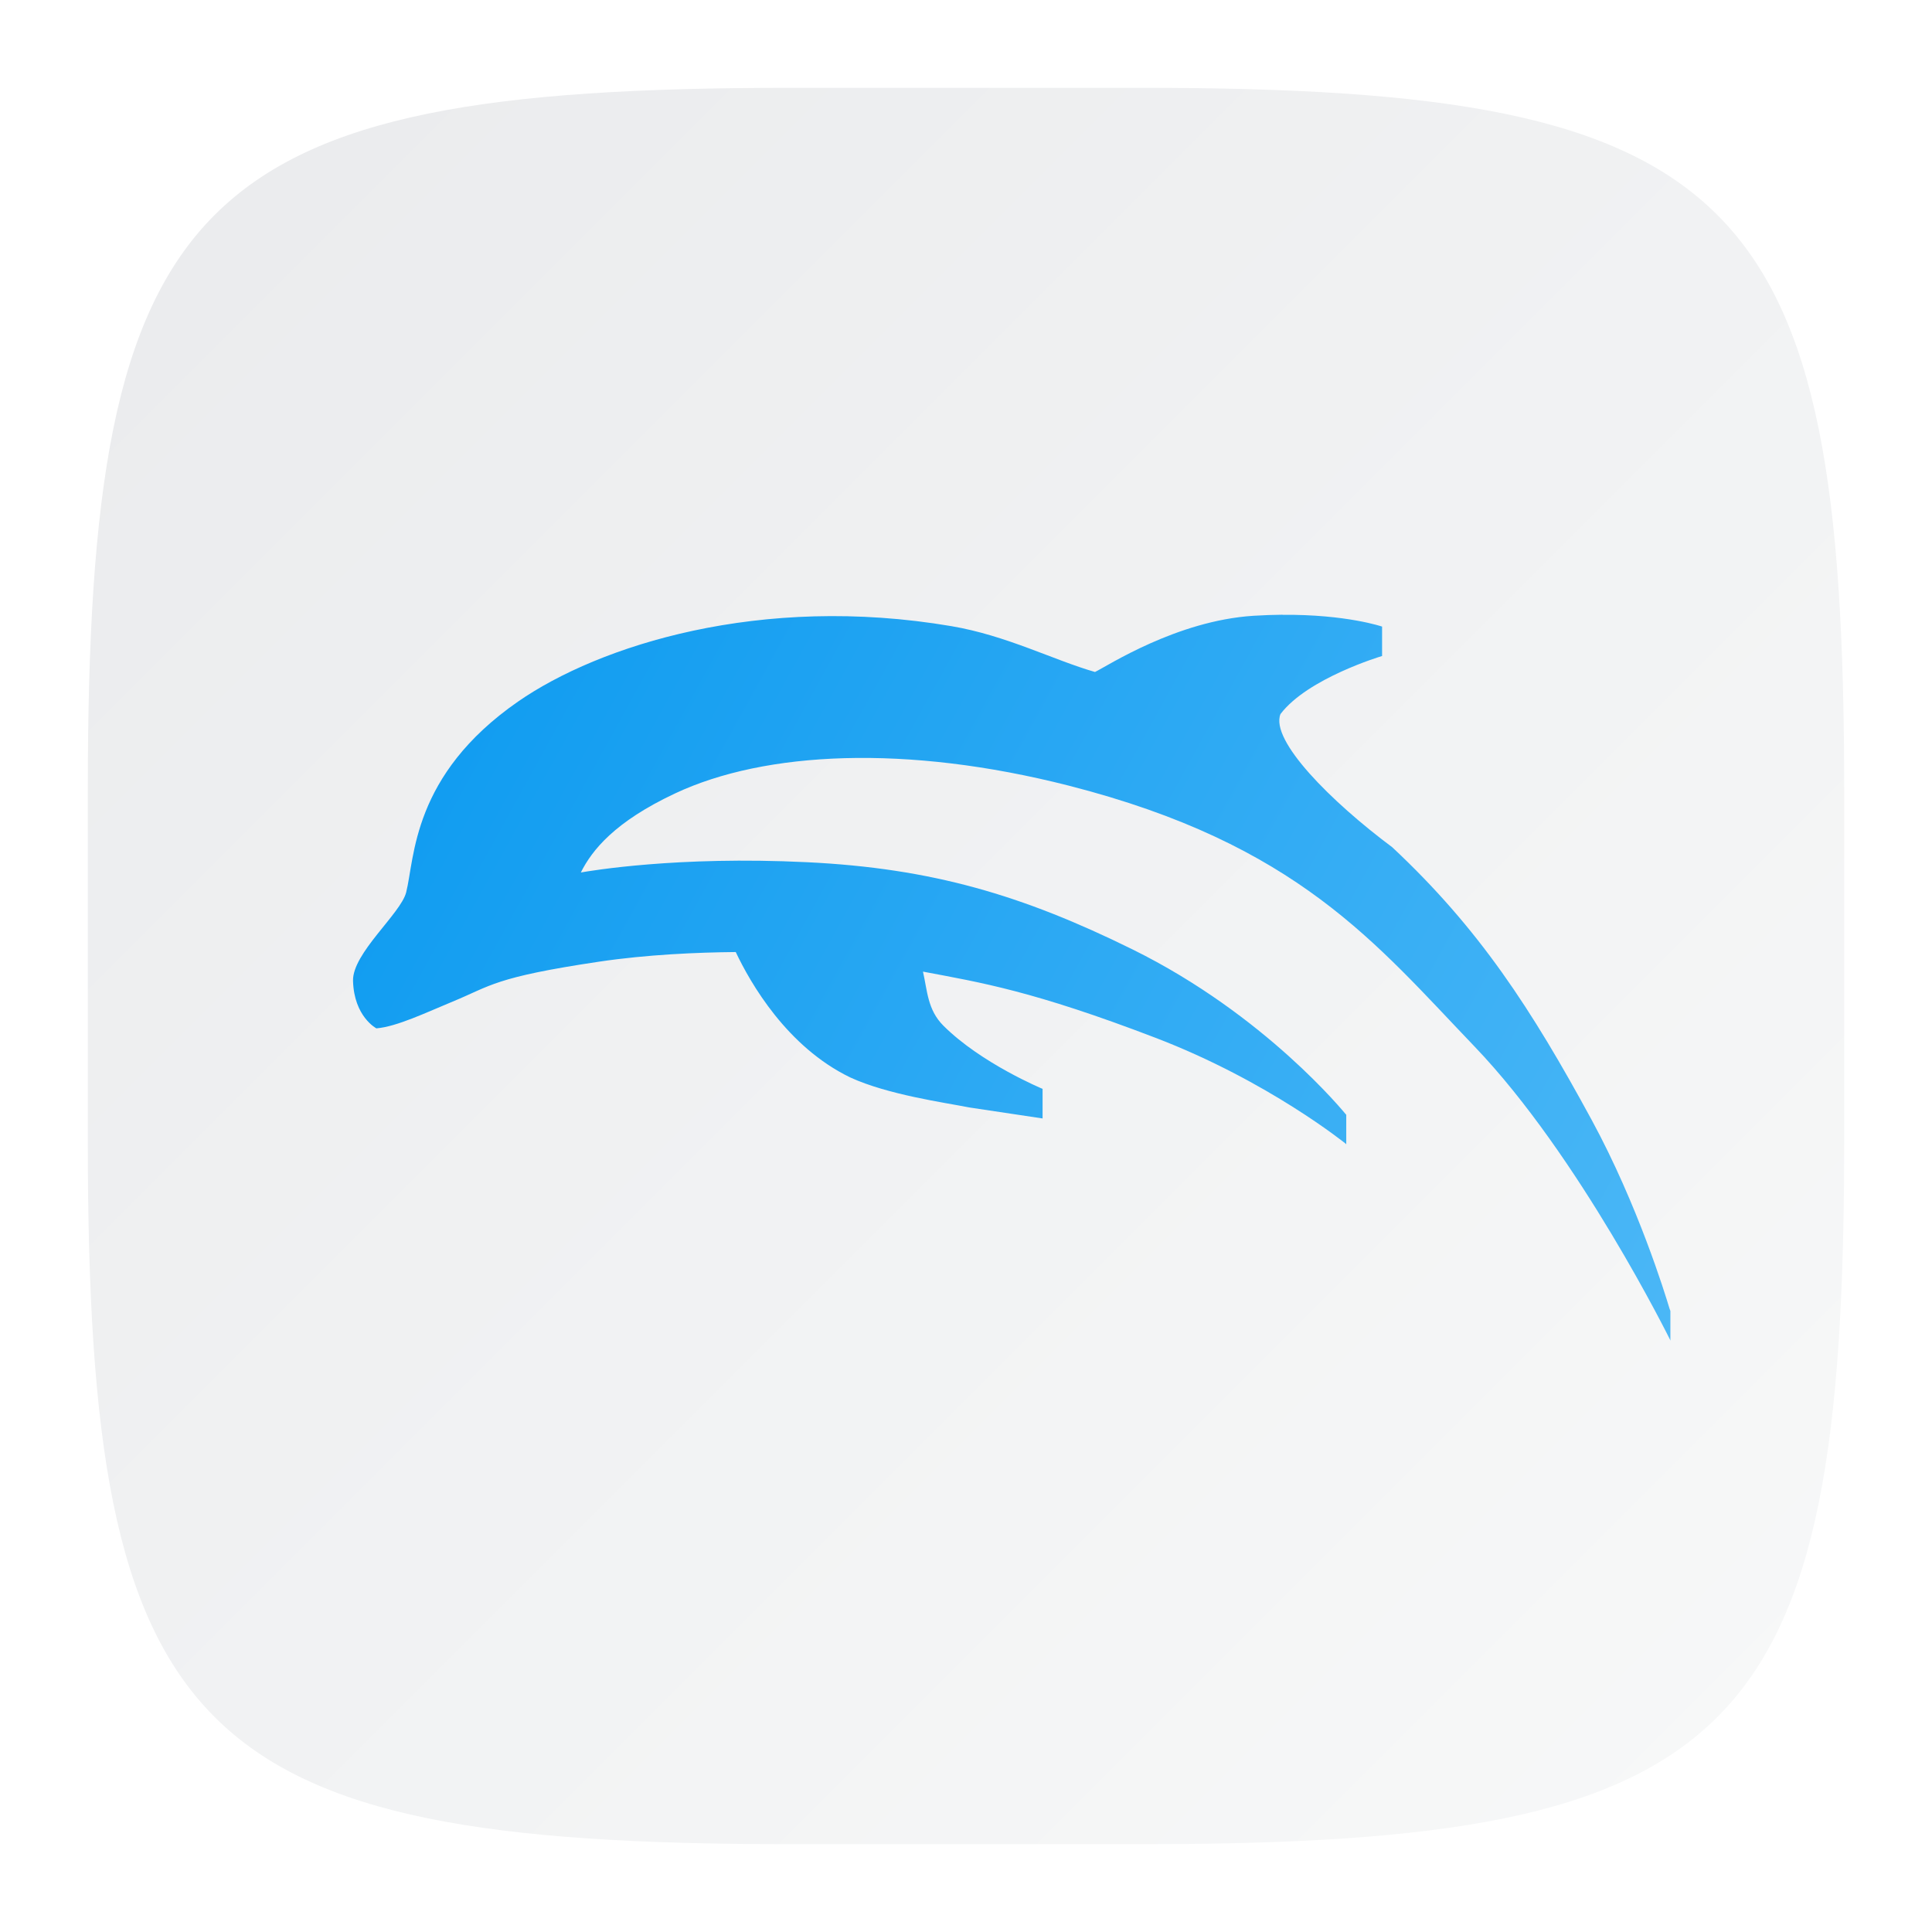
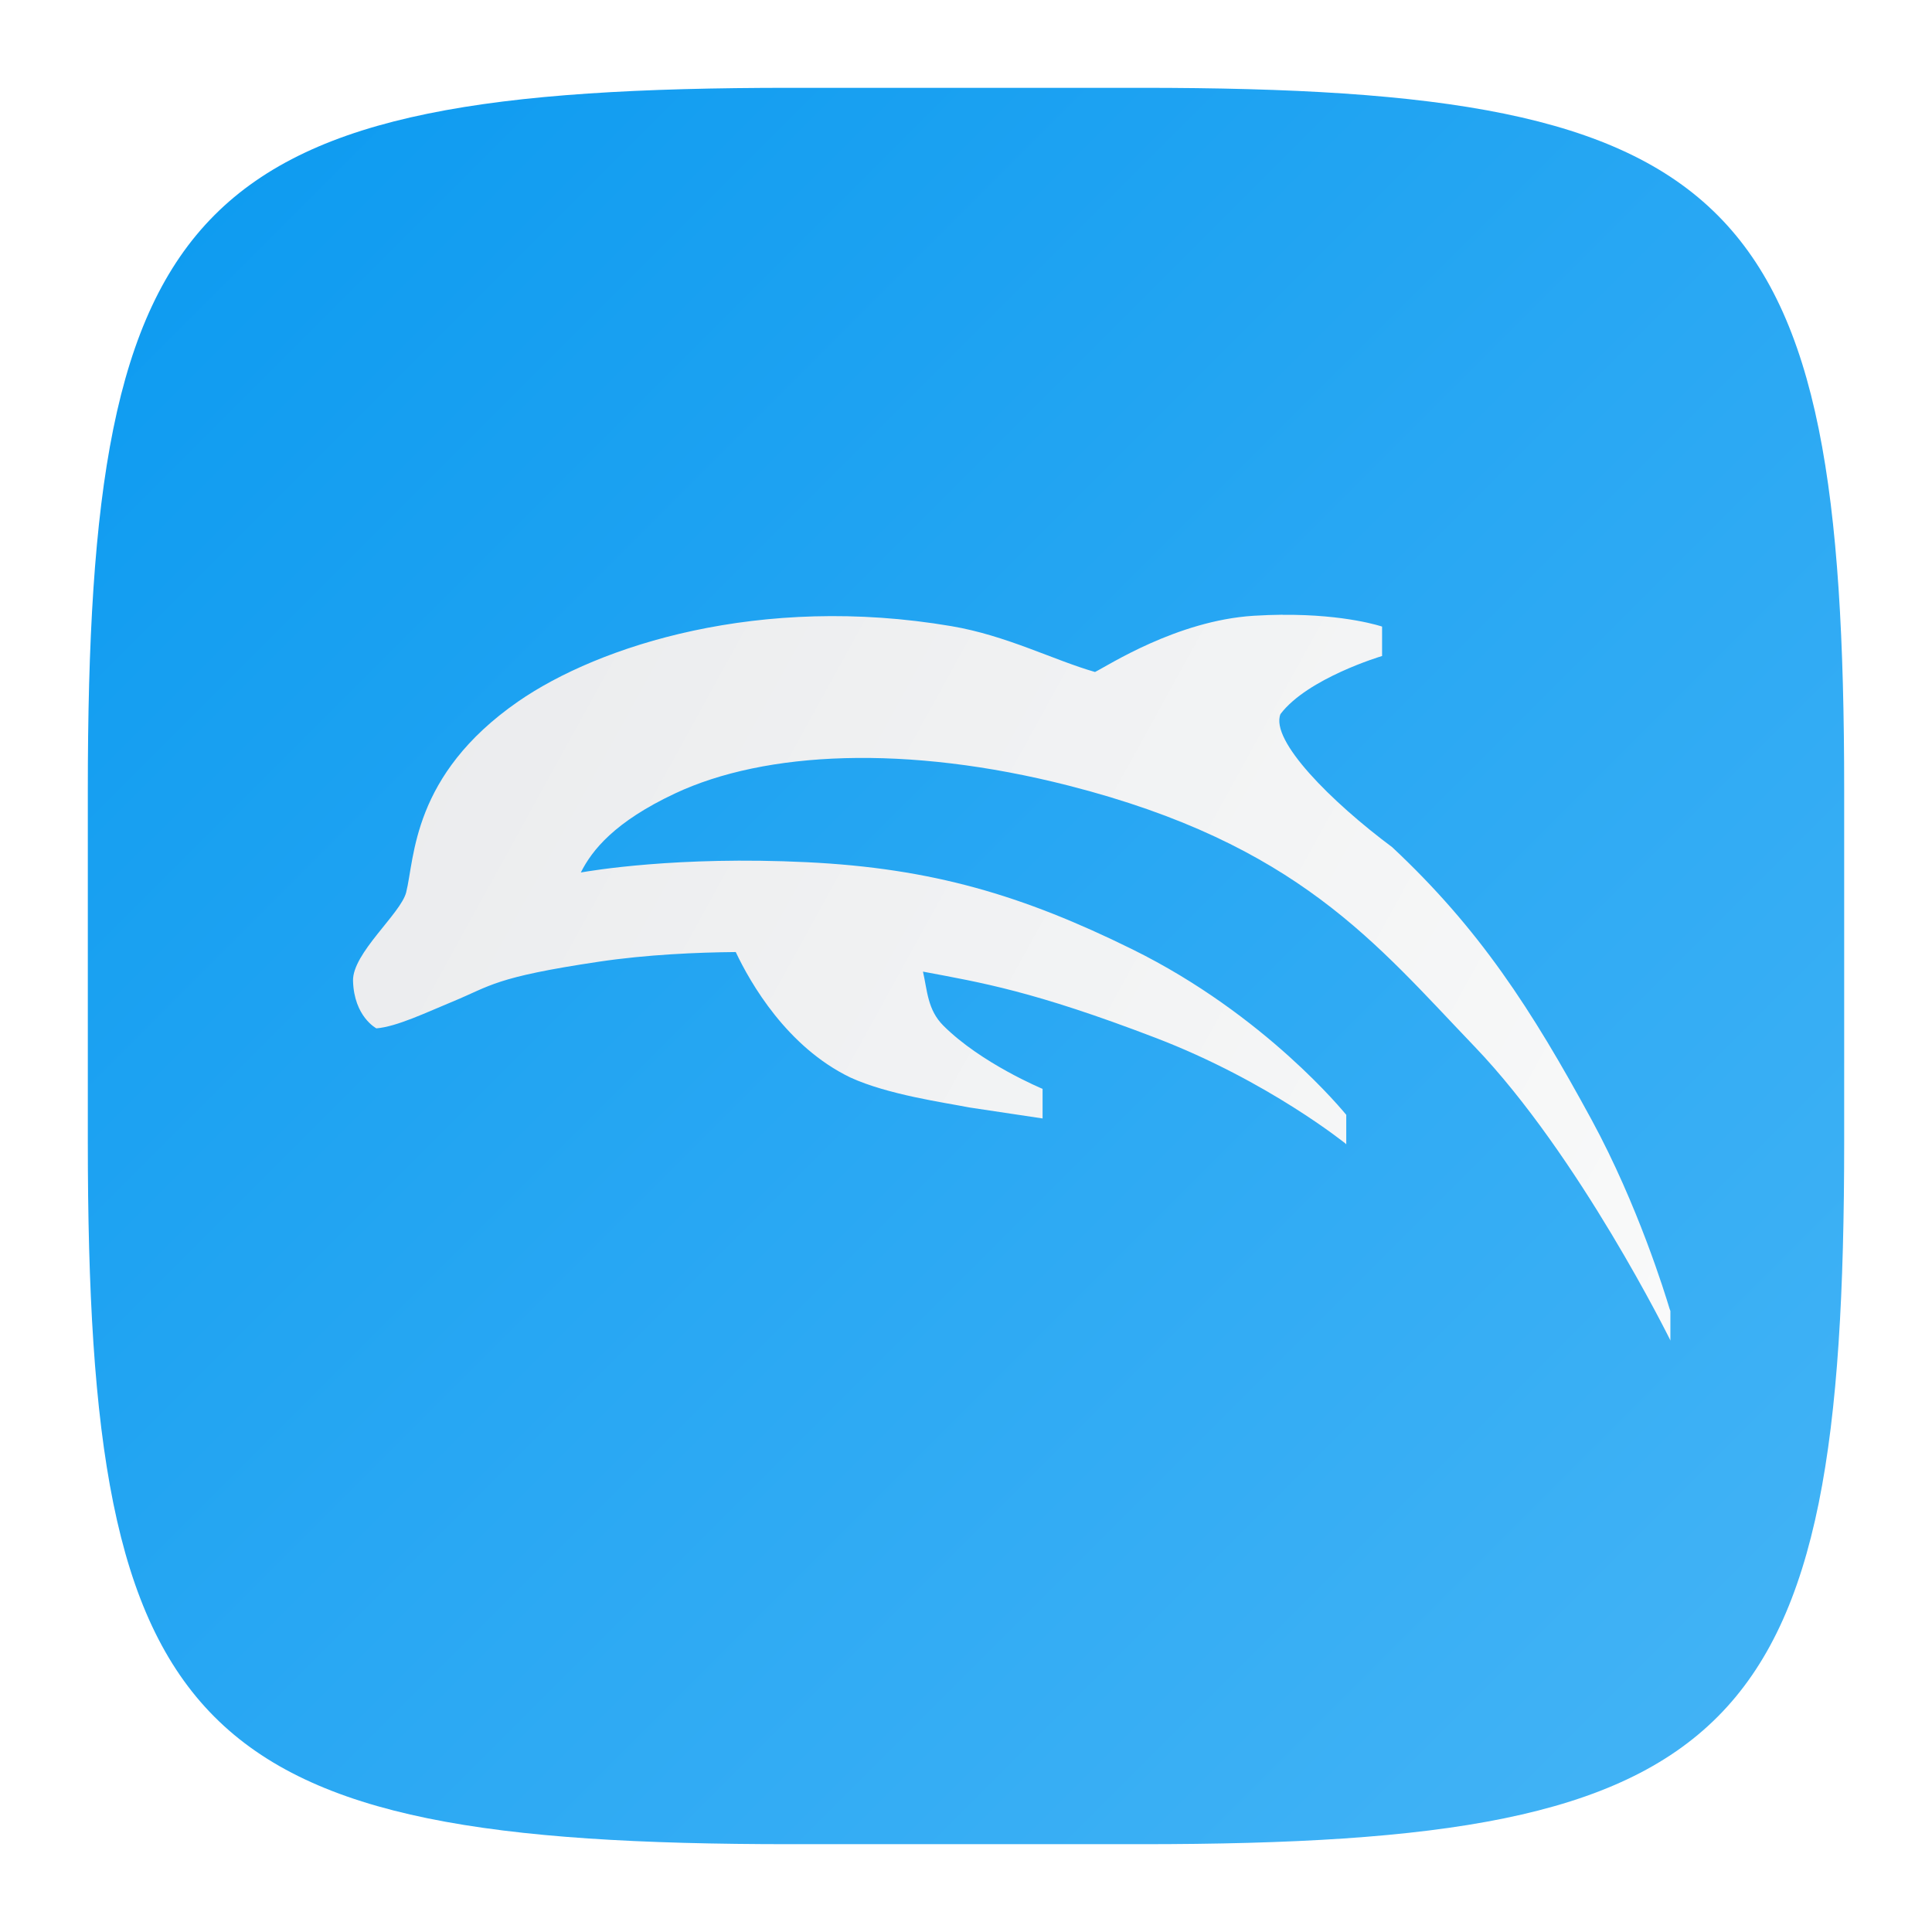
<svg xmlns="http://www.w3.org/2000/svg" xmlns:xlink="http://www.w3.org/1999/xlink" width="22" height="22" viewBox="0 0 22 22" version="1.1" id="svg5">
  <defs id="defs2">
-     <linearGradient xlink:href="#linearGradient1606" id="linearGradient3500" x1="2" y1="2" x2="31.333" y2="31.333" gradientUnits="userSpaceOnUse" gradientTransform="matrix(0.75,0,0,0.75,-0.5,-0.5)" />
+     <linearGradient xlink:href="#linearGradient1786" id="linearGradient3500" x1="2" y1="2" x2="31.333" y2="31.333" gradientUnits="userSpaceOnUse" gradientTransform="matrix(0.75,0,0,0.75,-0.5,-0.5)" />
    <linearGradient id="linearGradient1606">
      <stop style="stop-color:#eaebed;stop-opacity:1;" offset="0" id="stop1602" />
      <stop style="stop-color:#f9fafa;stop-opacity:1;" offset="1" id="stop1604" />
    </linearGradient>
-     <linearGradient xlink:href="#linearGradient1786" id="linearGradient1788" x1="2" y1="4.994" x2="14" y2="11.605" gradientUnits="userSpaceOnUse" gradientTransform="matrix(1.24999,0,0,1.24999,1.519128,0.7575514)" />
+     <linearGradient xlink:href="#linearGradient1606" id="linearGradient1788" x1="2" y1="4.994" x2="14" y2="11.605" gradientUnits="userSpaceOnUse" gradientTransform="matrix(1.24999,0,0,1.24999,1.519128,0.7575514)" />
    <linearGradient id="linearGradient1786">
      <stop style="stop-color:#0b9af0;stop-opacity:1;" offset="0" id="stop1782" />
      <stop style="stop-color:#4bb7f6;stop-opacity:1;" offset="1" id="stop1784" />
    </linearGradient>
  </defs>
  <path id="path530" style="fill:url(#linearGradient3500);fill-opacity:1.0;stroke-width:0.75;stroke-linecap:round;stroke-linejoin:round" d="M 9,1 C 2.174,1 1,2.205 1,9 v 4 c 0,6.795 1.174,8 8,8 h 4 c 6.826,0 8,-1.205 8,-8 V 9 C 21,2.205 19.826,1 13,1 Z" />
-   <path id="path358" style="fill:url(#linearGradient1788);fill-opacity:1;stroke-width:0.469" d="m 14.605,7 c -0.104,7.65e-4 -0.216,0.005 -0.332,0.012 -0.874,0.056 -1.657,0.568 -1.804,0.64 C 11.998,7.517 11.461,7.236 10.833,7.13 8.661,6.761 6.822,7.349 5.899,7.989 4.69,8.828 4.724,9.771 4.625,10.162 c -0.062,0.242 -0.612,0.692 -0.605,1.006 0.011,0.41 0.266,0.542 0.266,0.542 0.231,-0.018 0.575,-0.184 0.869,-0.305 0.437,-0.18 0.472,-0.276 1.665,-0.454 0.549,-0.082 1.127,-0.106 1.558,-0.11 0.167,0.353 0.583,1.08 1.304,1.428 0.428,0.197 1.073,0.286 1.357,0.342 l 0.833,0.125 v -0.337 c 0,0 -0.7,-0.29 -1.13,-0.72 -0.181,-0.181 -0.182,-0.399 -0.232,-0.615 0.663,0.125 1.252,0.219 2.649,0.754 1.287,0.493 2.167,1.208 2.168,1.208 v 0.003 l 0.003,0.002 v -0.337 l -0.003,-0.003 C 15.313,12.676 14.412,11.559 12.896,10.811 11.643,10.193 10.613,9.887 9.188,9.818 7.707,9.746 6.721,9.917 6.614,9.935 6.741,9.682 6.998,9.358 7.689,9.034 c 1.023,-0.48 2.633,-0.559 4.48,-0.088 2.609,0.666 3.499,1.8 4.622,2.971 1.194,1.246 2.225,3.337 2.227,3.34 v 0.003 l 0.003,0.005 v -0.337 l -0.01,-0.027 c -0.05,-0.167 -0.36,-1.177 -0.884,-2.144 C 17.435,11.483 16.842,10.572 15.853,9.647 15.162,9.132 14.461,8.433 14.581,8.131 14.891,7.722 15.732,7.472 15.735,7.471 h 0.003 v -0.002 -0.334 c 0,0 -0.407,-0.14 -1.133,-0.134 z" />
+   <path id="path358" style="fill:url(#linearGradient1788);fill-opacity:1.0;stroke-width:0.469" d="m 14.605,7 c -0.104,7.65e-4 -0.216,0.005 -0.332,0.012 -0.874,0.056 -1.657,0.568 -1.804,0.64 C 11.998,7.517 11.461,7.236 10.833,7.13 8.661,6.761 6.822,7.349 5.899,7.989 4.69,8.828 4.724,9.771 4.625,10.162 c -0.062,0.242 -0.612,0.692 -0.605,1.006 0.011,0.41 0.266,0.542 0.266,0.542 0.231,-0.018 0.575,-0.184 0.869,-0.305 0.437,-0.18 0.472,-0.276 1.665,-0.454 0.549,-0.082 1.127,-0.106 1.558,-0.11 0.167,0.353 0.583,1.08 1.304,1.428 0.428,0.197 1.073,0.286 1.357,0.342 l 0.833,0.125 v -0.337 c 0,0 -0.7,-0.29 -1.13,-0.72 -0.181,-0.181 -0.182,-0.399 -0.232,-0.615 0.663,0.125 1.252,0.219 2.649,0.754 1.287,0.493 2.167,1.208 2.168,1.208 v 0.003 l 0.003,0.002 v -0.337 l -0.003,-0.003 C 15.313,12.676 14.412,11.559 12.896,10.811 11.643,10.193 10.613,9.887 9.188,9.818 7.707,9.746 6.721,9.917 6.614,9.935 6.741,9.682 6.998,9.358 7.689,9.034 c 1.023,-0.48 2.633,-0.559 4.48,-0.088 2.609,0.666 3.499,1.8 4.622,2.971 1.194,1.246 2.225,3.337 2.227,3.34 v 0.003 l 0.003,0.005 v -0.337 l -0.01,-0.027 c -0.05,-0.167 -0.36,-1.177 -0.884,-2.144 C 17.435,11.483 16.842,10.572 15.853,9.647 15.162,9.132 14.461,8.433 14.581,8.131 14.891,7.722 15.732,7.472 15.735,7.471 h 0.003 v -0.002 -0.334 c 0,0 -0.407,-0.14 -1.133,-0.134 z" />
</svg>
